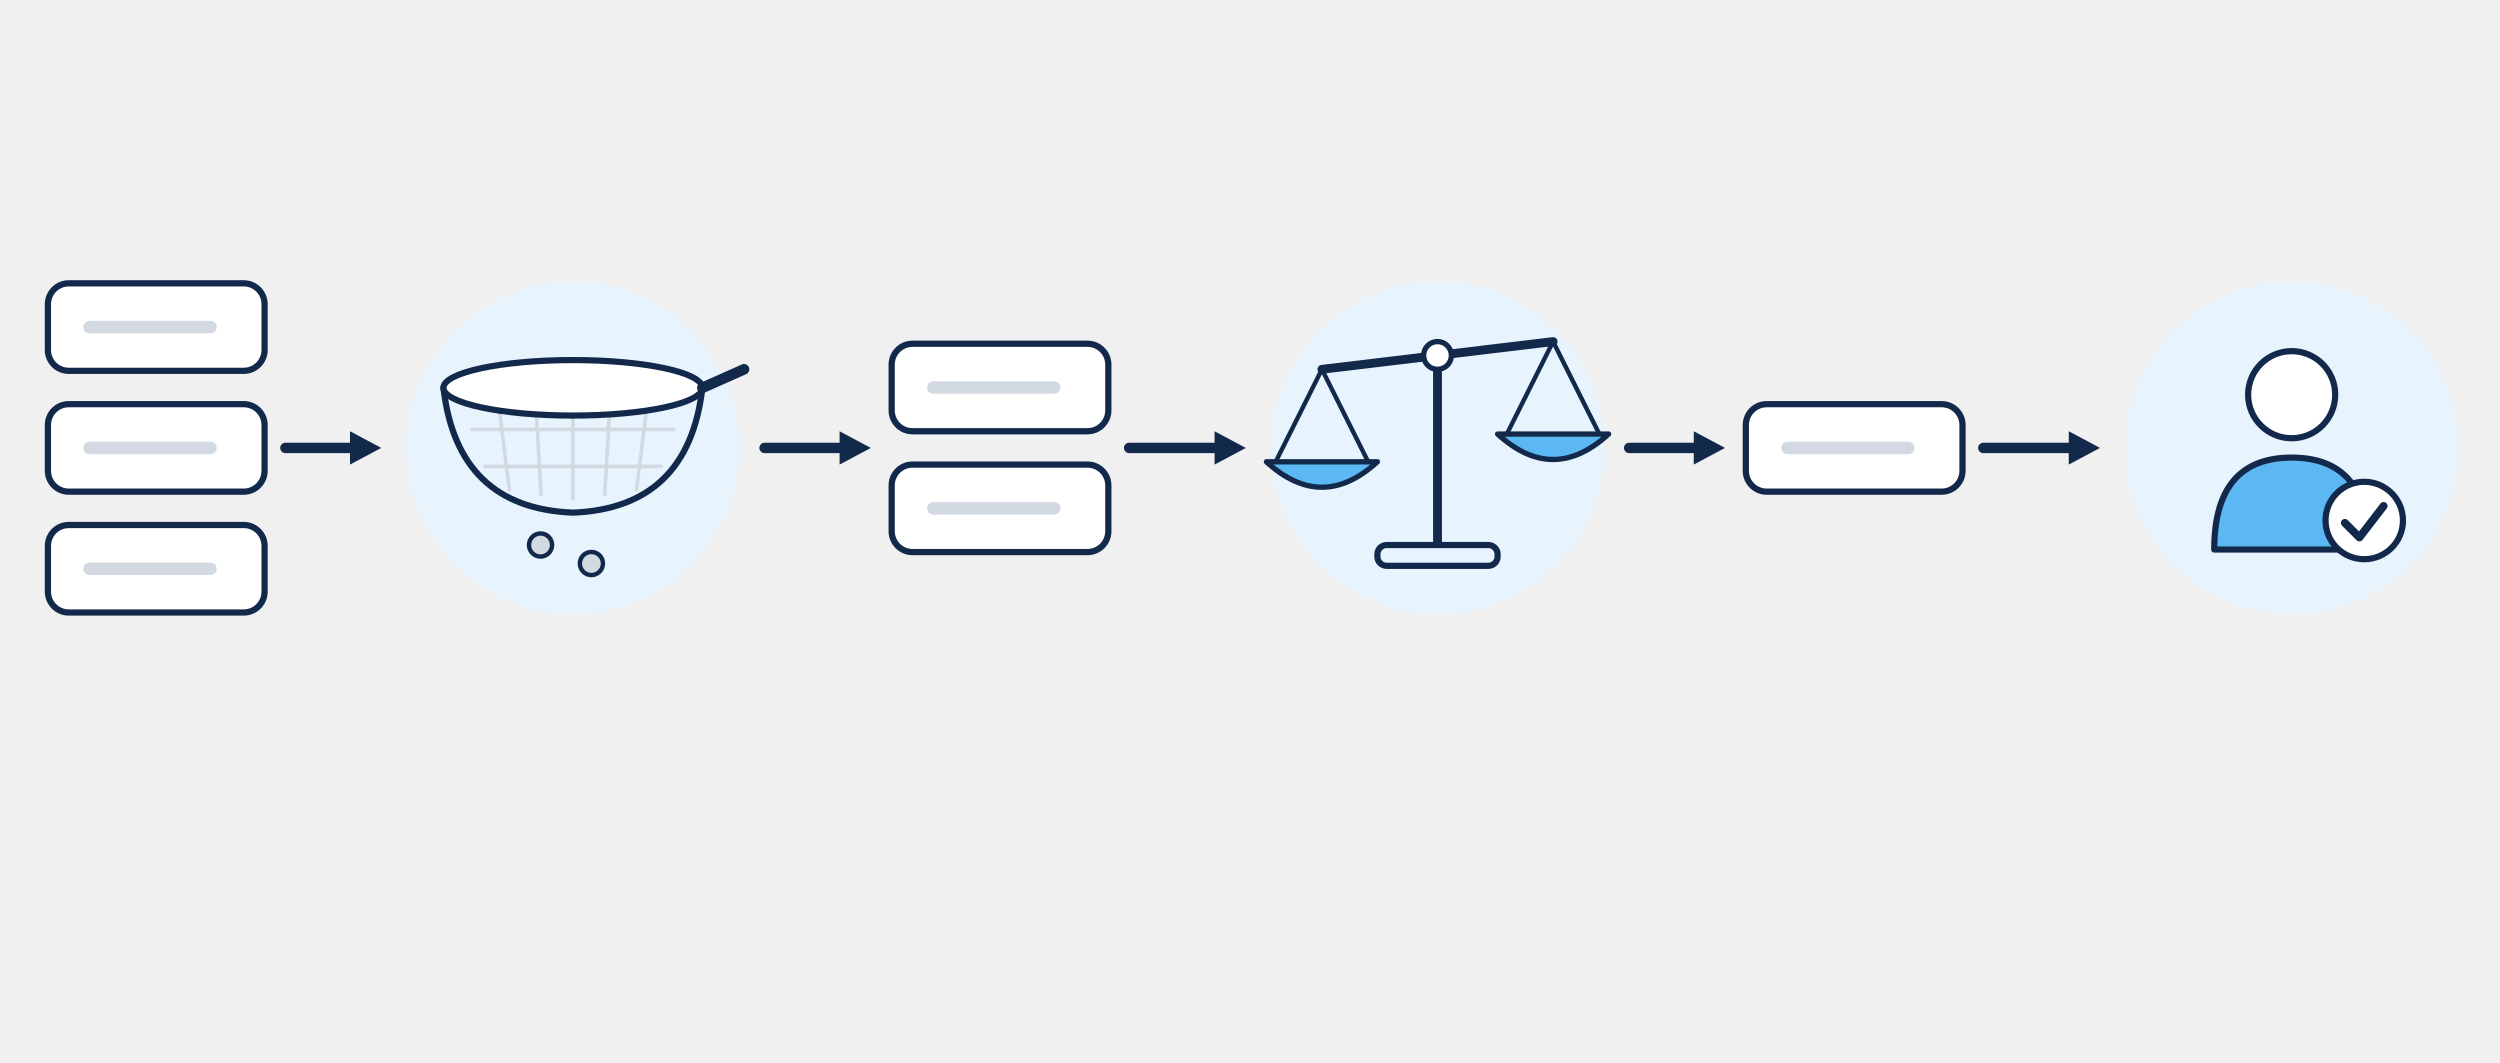
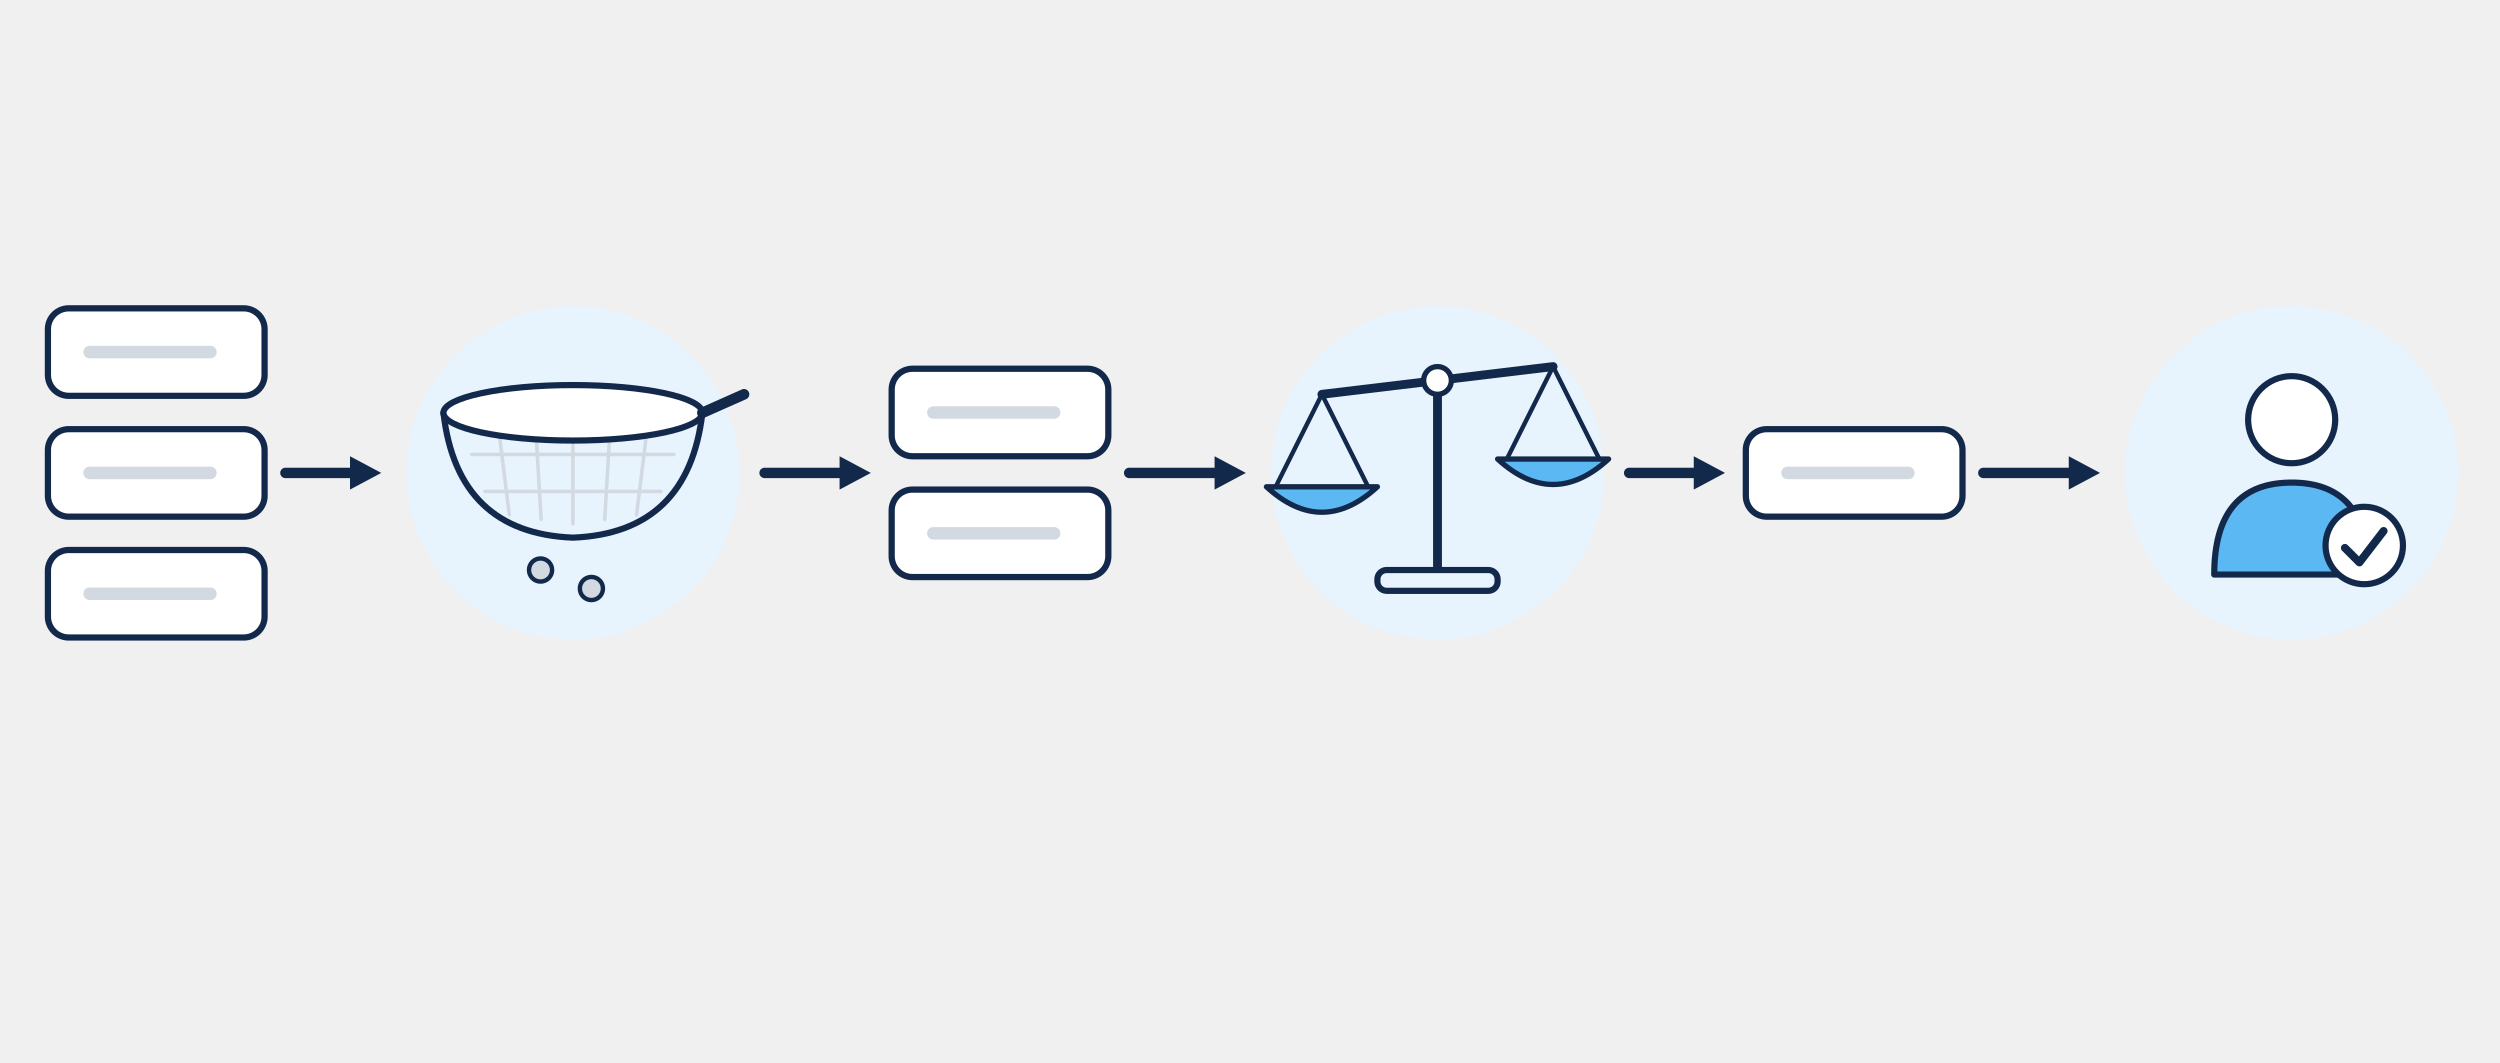
<svg xmlns="http://www.w3.org/2000/svg" viewBox="0 0 1200 510" width="1200" height="510">
-   <g transform="translate(0 65)">
+   <g transform="translate(0 77)">
    <rect x="23" y="71.0" width="104" height="42" rx="10" ry="10" fill="#FFFFFF" stroke="#13294B" stroke-width="3" stroke-linecap="round" stroke-linejoin="round" />
    <line x1="43" y1="92.0" x2="101" y2="92.0" stroke="#D3D9E1" stroke-width="6" fill="none" stroke-linecap="round" stroke-linejoin="round" />
    <rect x="23" y="129.0" width="104" height="42" rx="10" ry="10" fill="#FFFFFF" stroke="#13294B" stroke-width="3" stroke-linecap="round" stroke-linejoin="round" />
    <line x1="43" y1="150.0" x2="101" y2="150.0" stroke="#D3D9E1" stroke-width="6" fill="none" stroke-linecap="round" stroke-linejoin="round" />
    <rect x="23" y="187.0" width="104" height="42" rx="10" ry="10" fill="#FFFFFF" stroke="#13294B" stroke-width="3" stroke-linecap="round" stroke-linejoin="round" />
    <line x1="43" y1="208.0" x2="101" y2="208.0" stroke="#D3D9E1" stroke-width="6" fill="none" stroke-linecap="round" stroke-linejoin="round" />
    <rect x="428" y="100.0" width="104" height="42" rx="10" ry="10" fill="#FFFFFF" stroke="#13294B" stroke-width="3" stroke-linecap="round" stroke-linejoin="round" />
    <line x1="448" y1="121.0" x2="506" y2="121.0" stroke="#D3D9E1" stroke-width="6" fill="none" stroke-linecap="round" stroke-linejoin="round" />
    <rect x="428" y="158.0" width="104" height="42" rx="10" ry="10" fill="#FFFFFF" stroke="#13294B" stroke-width="3" stroke-linecap="round" stroke-linejoin="round" />
    <line x1="448" y1="179.0" x2="506" y2="179.0" stroke="#D3D9E1" stroke-width="6" fill="none" stroke-linecap="round" stroke-linejoin="round" />
    <rect x="838" y="129.0" width="104" height="42" rx="10" ry="10" fill="#FFFFFF" stroke="#13294B" stroke-width="3" stroke-linecap="round" stroke-linejoin="round" />
    <line x1="858" y1="150.0" x2="916" y2="150.0" stroke="#D3D9E1" stroke-width="6" fill="none" stroke-linecap="round" stroke-linejoin="round" />
    <circle cx="275" cy="150" r="80" fill="#E7F3FD" stroke="none" stroke-width="0" stroke-linecap="round" stroke-linejoin="round" />
    <g transform="translate(275 150) scale(1.109677)">
      <path d="M -56,-26 Q -50,26 0,28 Q 50,26 56,-26 Z" stroke="#13294B" stroke-width="2.68" fill="#E7F3FD" stroke-linecap="round" stroke-linejoin="round" />
      <line x1="-32" y1="-18" x2="-27.52" y2="18.16" stroke="#D3D9E1" stroke-width="1.53" fill="none" stroke-linecap="round" stroke-linejoin="round" />
      <line x1="-16" y1="-18" x2="-13.76" y2="20.08" stroke="#D3D9E1" stroke-width="1.53" fill="none" stroke-linecap="round" stroke-linejoin="round" />
      <line x1="0" y1="-18" x2="0.0" y2="22.0" stroke="#D3D9E1" stroke-width="1.53" fill="none" stroke-linecap="round" stroke-linejoin="round" />
      <line x1="16" y1="-18" x2="13.76" y2="20.08" stroke="#D3D9E1" stroke-width="1.53" fill="none" stroke-linecap="round" stroke-linejoin="round" />
      <line x1="32" y1="-18" x2="27.52" y2="18.16" stroke="#D3D9E1" stroke-width="1.53" fill="none" stroke-linecap="round" stroke-linejoin="round" />
      <line x1="-43.7" y1="-8" x2="43.7" y2="-8" stroke="#D3D9E1" stroke-width="1.53" fill="none" stroke-linecap="round" stroke-linejoin="round" />
      <line x1="-38.1" y1="8" x2="38.1" y2="8" stroke="#D3D9E1" stroke-width="1.53" fill="none" stroke-linecap="round" stroke-linejoin="round" />
      <ellipse cx="0" cy="-26" rx="56" ry="12" fill="#FFFFFF" stroke="#13294B" stroke-width="2.68" stroke-linecap="round" stroke-linejoin="round" />
      <line x1="56" y1="-26" x2="74" y2="-34" stroke="#13294B" stroke-width="4.60" fill="none" stroke-linecap="round" stroke-linejoin="round" />
      <circle cx="-14" cy="42" r="5" fill="#D3D9E1" stroke="#13294B" stroke-width="1.91" stroke-linecap="round" stroke-linejoin="round" />
      <circle cx="8" cy="50" r="5" fill="#D3D9E1" stroke="#13294B" stroke-width="1.91" stroke-linecap="round" stroke-linejoin="round" />
    </g>
    <circle cx="690" cy="150" r="80" fill="#E7F3FD" stroke="none" stroke-width="0" stroke-linecap="round" stroke-linejoin="round" />
    <g transform="translate(690 150) scale(1.109677)">
      <line x1="0" y1="-40" x2="0" y2="42" stroke="#13294B" stroke-width="3.83" fill="none" stroke-linecap="round" stroke-linejoin="round" />
      <rect x="-26" y="42" width="52" height="9" rx="4" ry="4" fill="#E7F3FD" stroke="#13294B" stroke-width="2.68" stroke-linecap="round" stroke-linejoin="round" />
      <line x1="-50" y1="-34" x2="50" y2="-46" stroke="#13294B" stroke-width="3.83" fill="none" stroke-linecap="round" stroke-linejoin="round" />
      <circle cx="0" cy="-40" r="6" fill="#FFFFFF" stroke="#13294B" stroke-width="2.30" stroke-linecap="round" stroke-linejoin="round" />
      <line x1="-50" y1="-34" x2="-70" y2="6" stroke="#13294B" stroke-width="1.91" fill="none" stroke-linecap="round" stroke-linejoin="round" />
      <line x1="-50" y1="-34" x2="-30" y2="6" stroke="#13294B" stroke-width="1.91" fill="none" stroke-linecap="round" stroke-linejoin="round" />
      <path d="M -74,6 Q -50,28 -26,6 Z" stroke="#13294B" stroke-width="2.30" fill="#5CB8F2" stroke-linecap="round" stroke-linejoin="round" />
      <line x1="50" y1="-46" x2="30" y2="-6" stroke="#13294B" stroke-width="1.91" fill="none" stroke-linecap="round" stroke-linejoin="round" />
      <line x1="50" y1="-46" x2="70" y2="-6" stroke="#13294B" stroke-width="1.91" fill="none" stroke-linecap="round" stroke-linejoin="round" />
      <path d="M 26,-6 Q 50,16 74,-6 Z" stroke="#13294B" stroke-width="2.30" fill="#5CB8F2" stroke-linecap="round" stroke-linejoin="round" />
    </g>
    <circle cx="1100" cy="150" r="80" fill="#E7F3FD" stroke="none" stroke-width="0" stroke-linecap="round" stroke-linejoin="round" />
    <g transform="translate(1100 150) scale(1.16129)">
      <path d="M -32,42 Q -32,4 0,4 Q 32,4 32,42 Z" stroke="#13294B" stroke-width="2.56" fill="#5CB8F2" stroke-linecap="round" stroke-linejoin="round" />
      <circle cx="0" cy="-22" r="18" fill="#FFFFFF" stroke="#13294B" stroke-width="2.56" stroke-linecap="round" stroke-linejoin="round" />
      <circle cx="30" cy="30" r="16" fill="#FFFFFF" stroke="#13294B" stroke-width="2.56" stroke-linecap="round" stroke-linejoin="round" />
      <path d="M 22,31 L 28,37 L 38,24" stroke="#13294B" stroke-width="3.29" fill="none" stroke-linecap="round" stroke-linejoin="round" />
    </g>
    <path d="M 137.0,150.0 L 171.1,150.0" stroke="#13294B" stroke-width="5" fill="none" stroke-linecap="round" stroke-linejoin="round" />
    <polygon points="183.0,150.0 168.0,158.0 168.0,142.0" fill="#13294B" stroke="none" stroke-width="0" stroke-linecap="round" stroke-linejoin="round" />
    <path d="M 367.0,150.0 L 406.1,150.0" stroke="#13294B" stroke-width="5" fill="none" stroke-linecap="round" stroke-linejoin="round" />
    <polygon points="418.0,150.0 403.0,158.0 403.0,142.0" fill="#13294B" stroke="none" stroke-width="0" stroke-linecap="round" stroke-linejoin="round" />
    <path d="M 542.0,150.0 L 586.1,150.0" stroke="#13294B" stroke-width="5" fill="none" stroke-linecap="round" stroke-linejoin="round" />
    <polygon points="598.0,150.0 583.0,158.0 583.0,142.0" fill="#13294B" stroke="none" stroke-width="0" stroke-linecap="round" stroke-linejoin="round" />
    <path d="M 782.0,150.0 L 816.1,150.0" stroke="#13294B" stroke-width="5" fill="none" stroke-linecap="round" stroke-linejoin="round" />
    <polygon points="828.0,150.0 813.0,158.0 813.0,142.0" fill="#13294B" stroke="none" stroke-width="0" stroke-linecap="round" stroke-linejoin="round" />
    <path d="M 952.0,150.0 L 996.1,150.0" stroke="#13294B" stroke-width="5" fill="none" stroke-linecap="round" stroke-linejoin="round" />
    <polygon points="1008.0,150.0 993.0,158.0 993.0,142.0" fill="#13294B" stroke="none" stroke-width="0" stroke-linecap="round" stroke-linejoin="round" />
  </g>
</svg>
